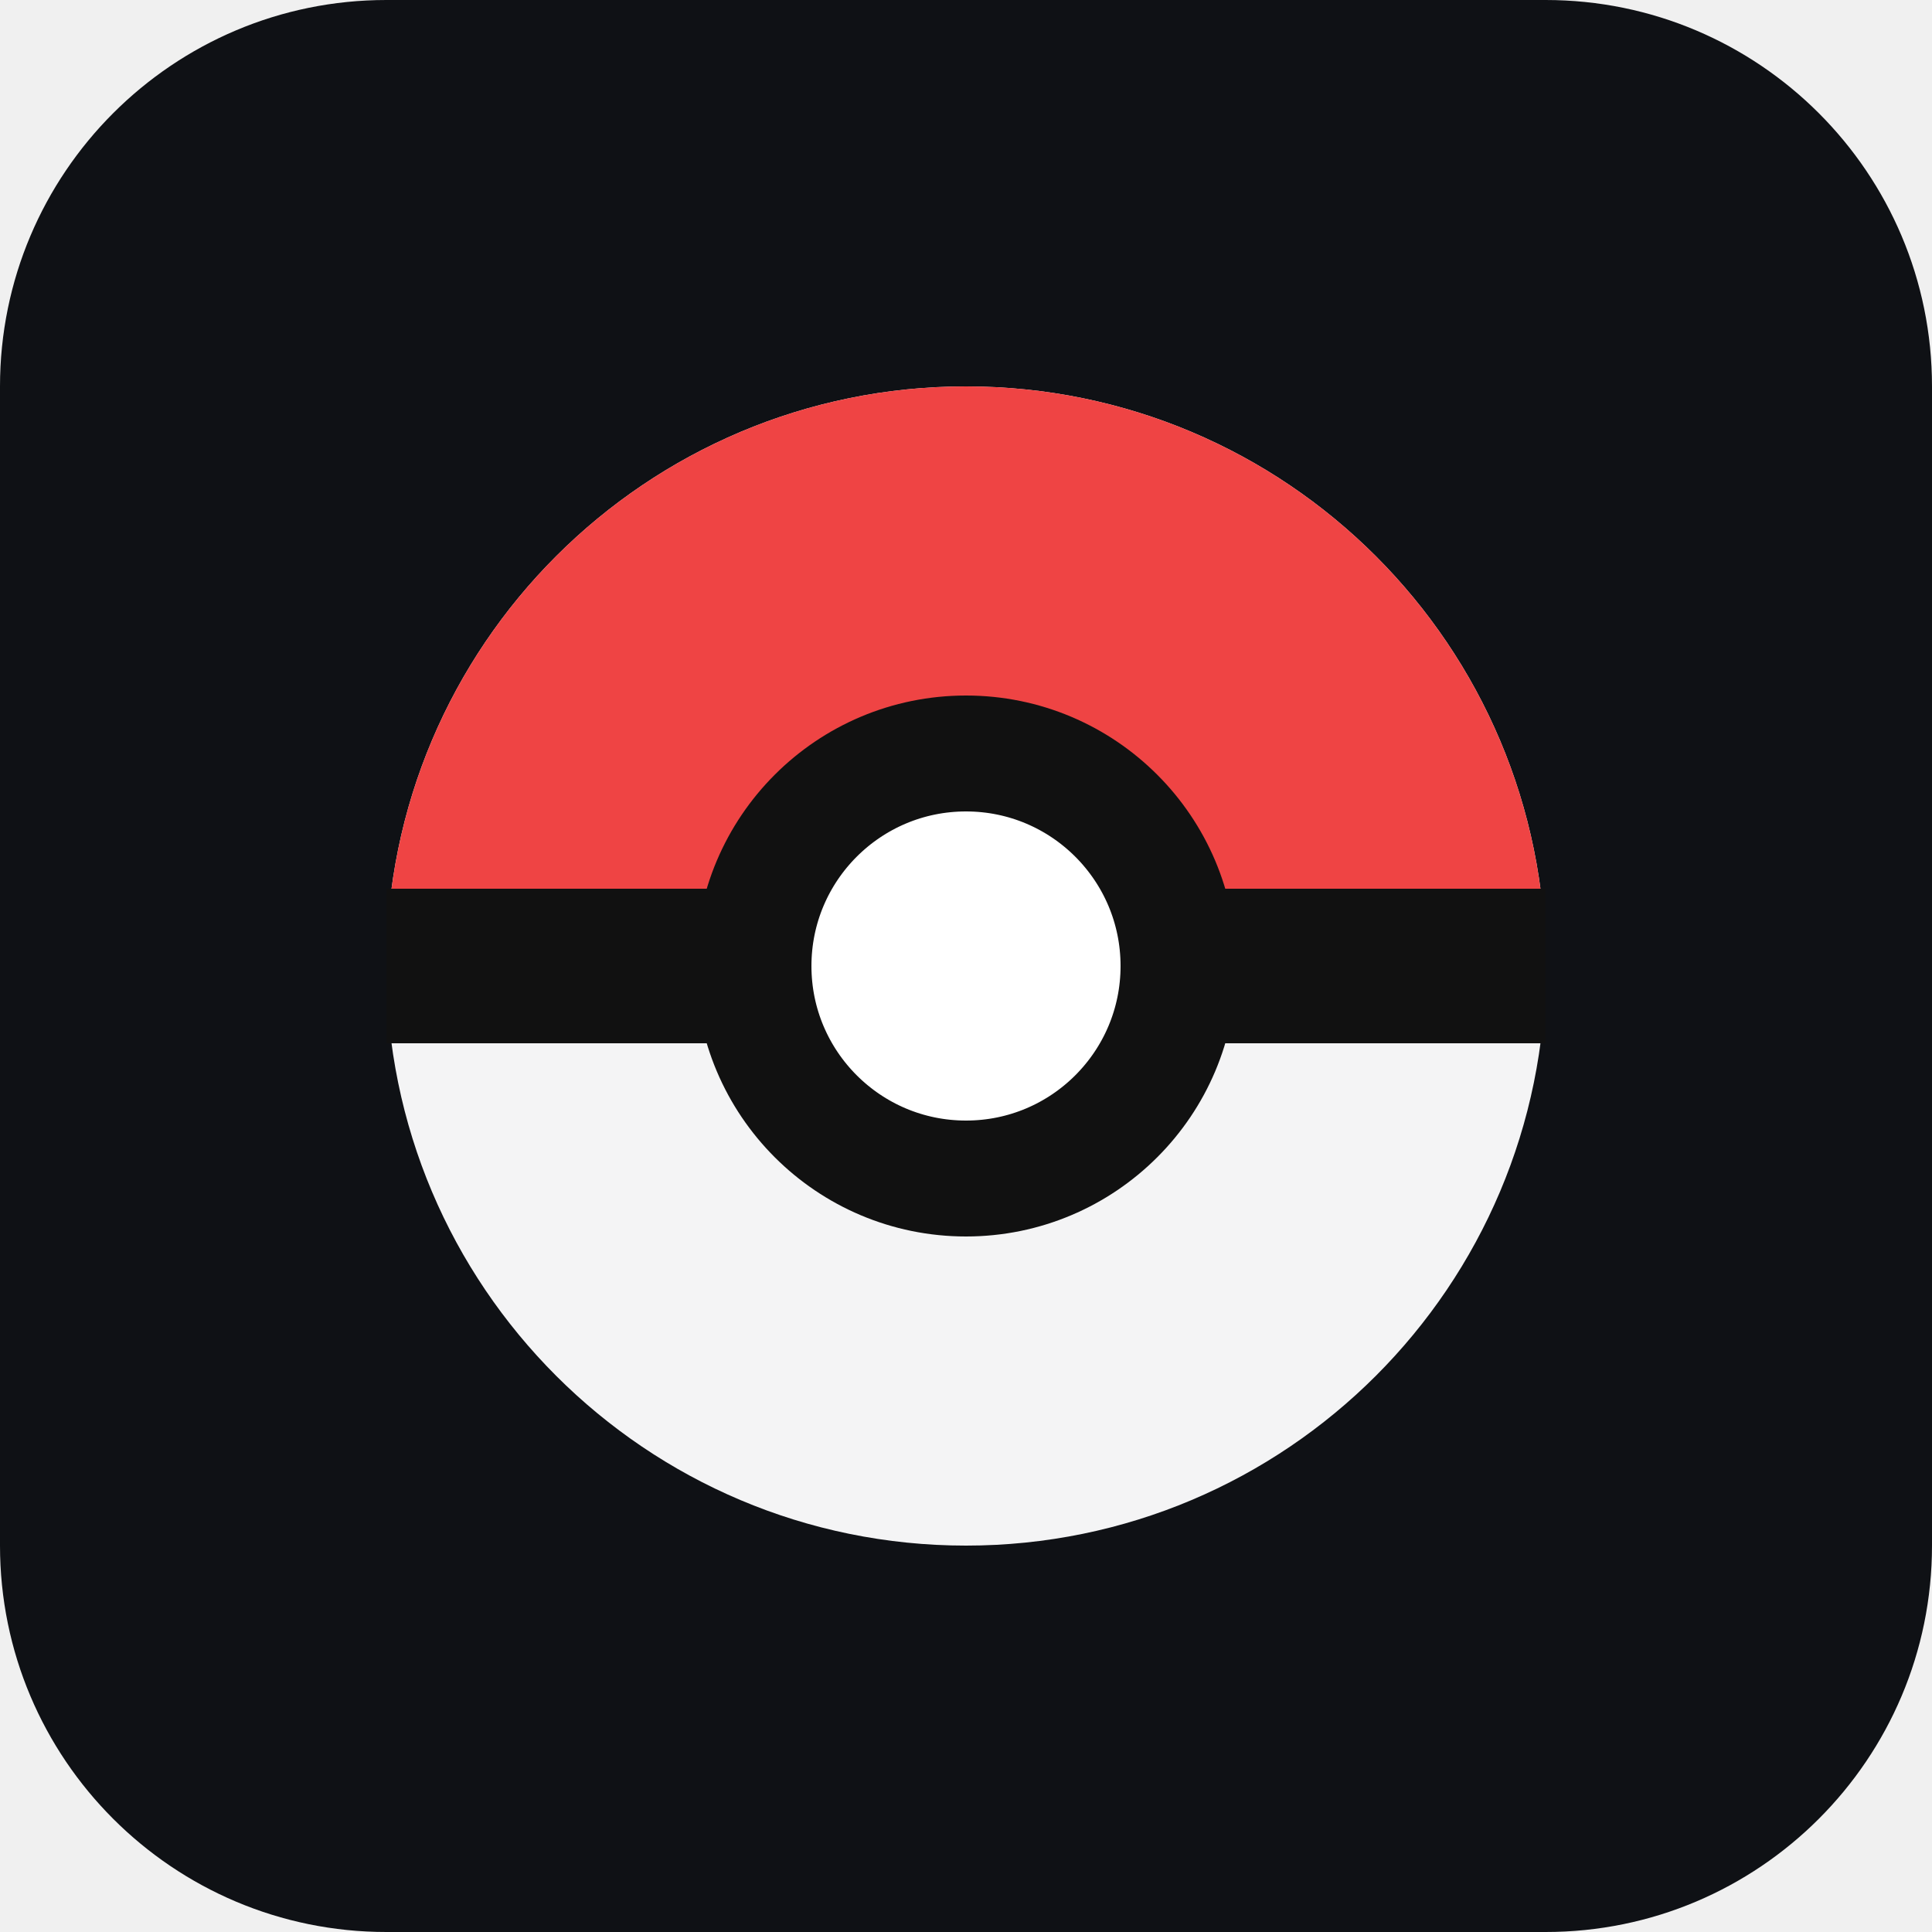
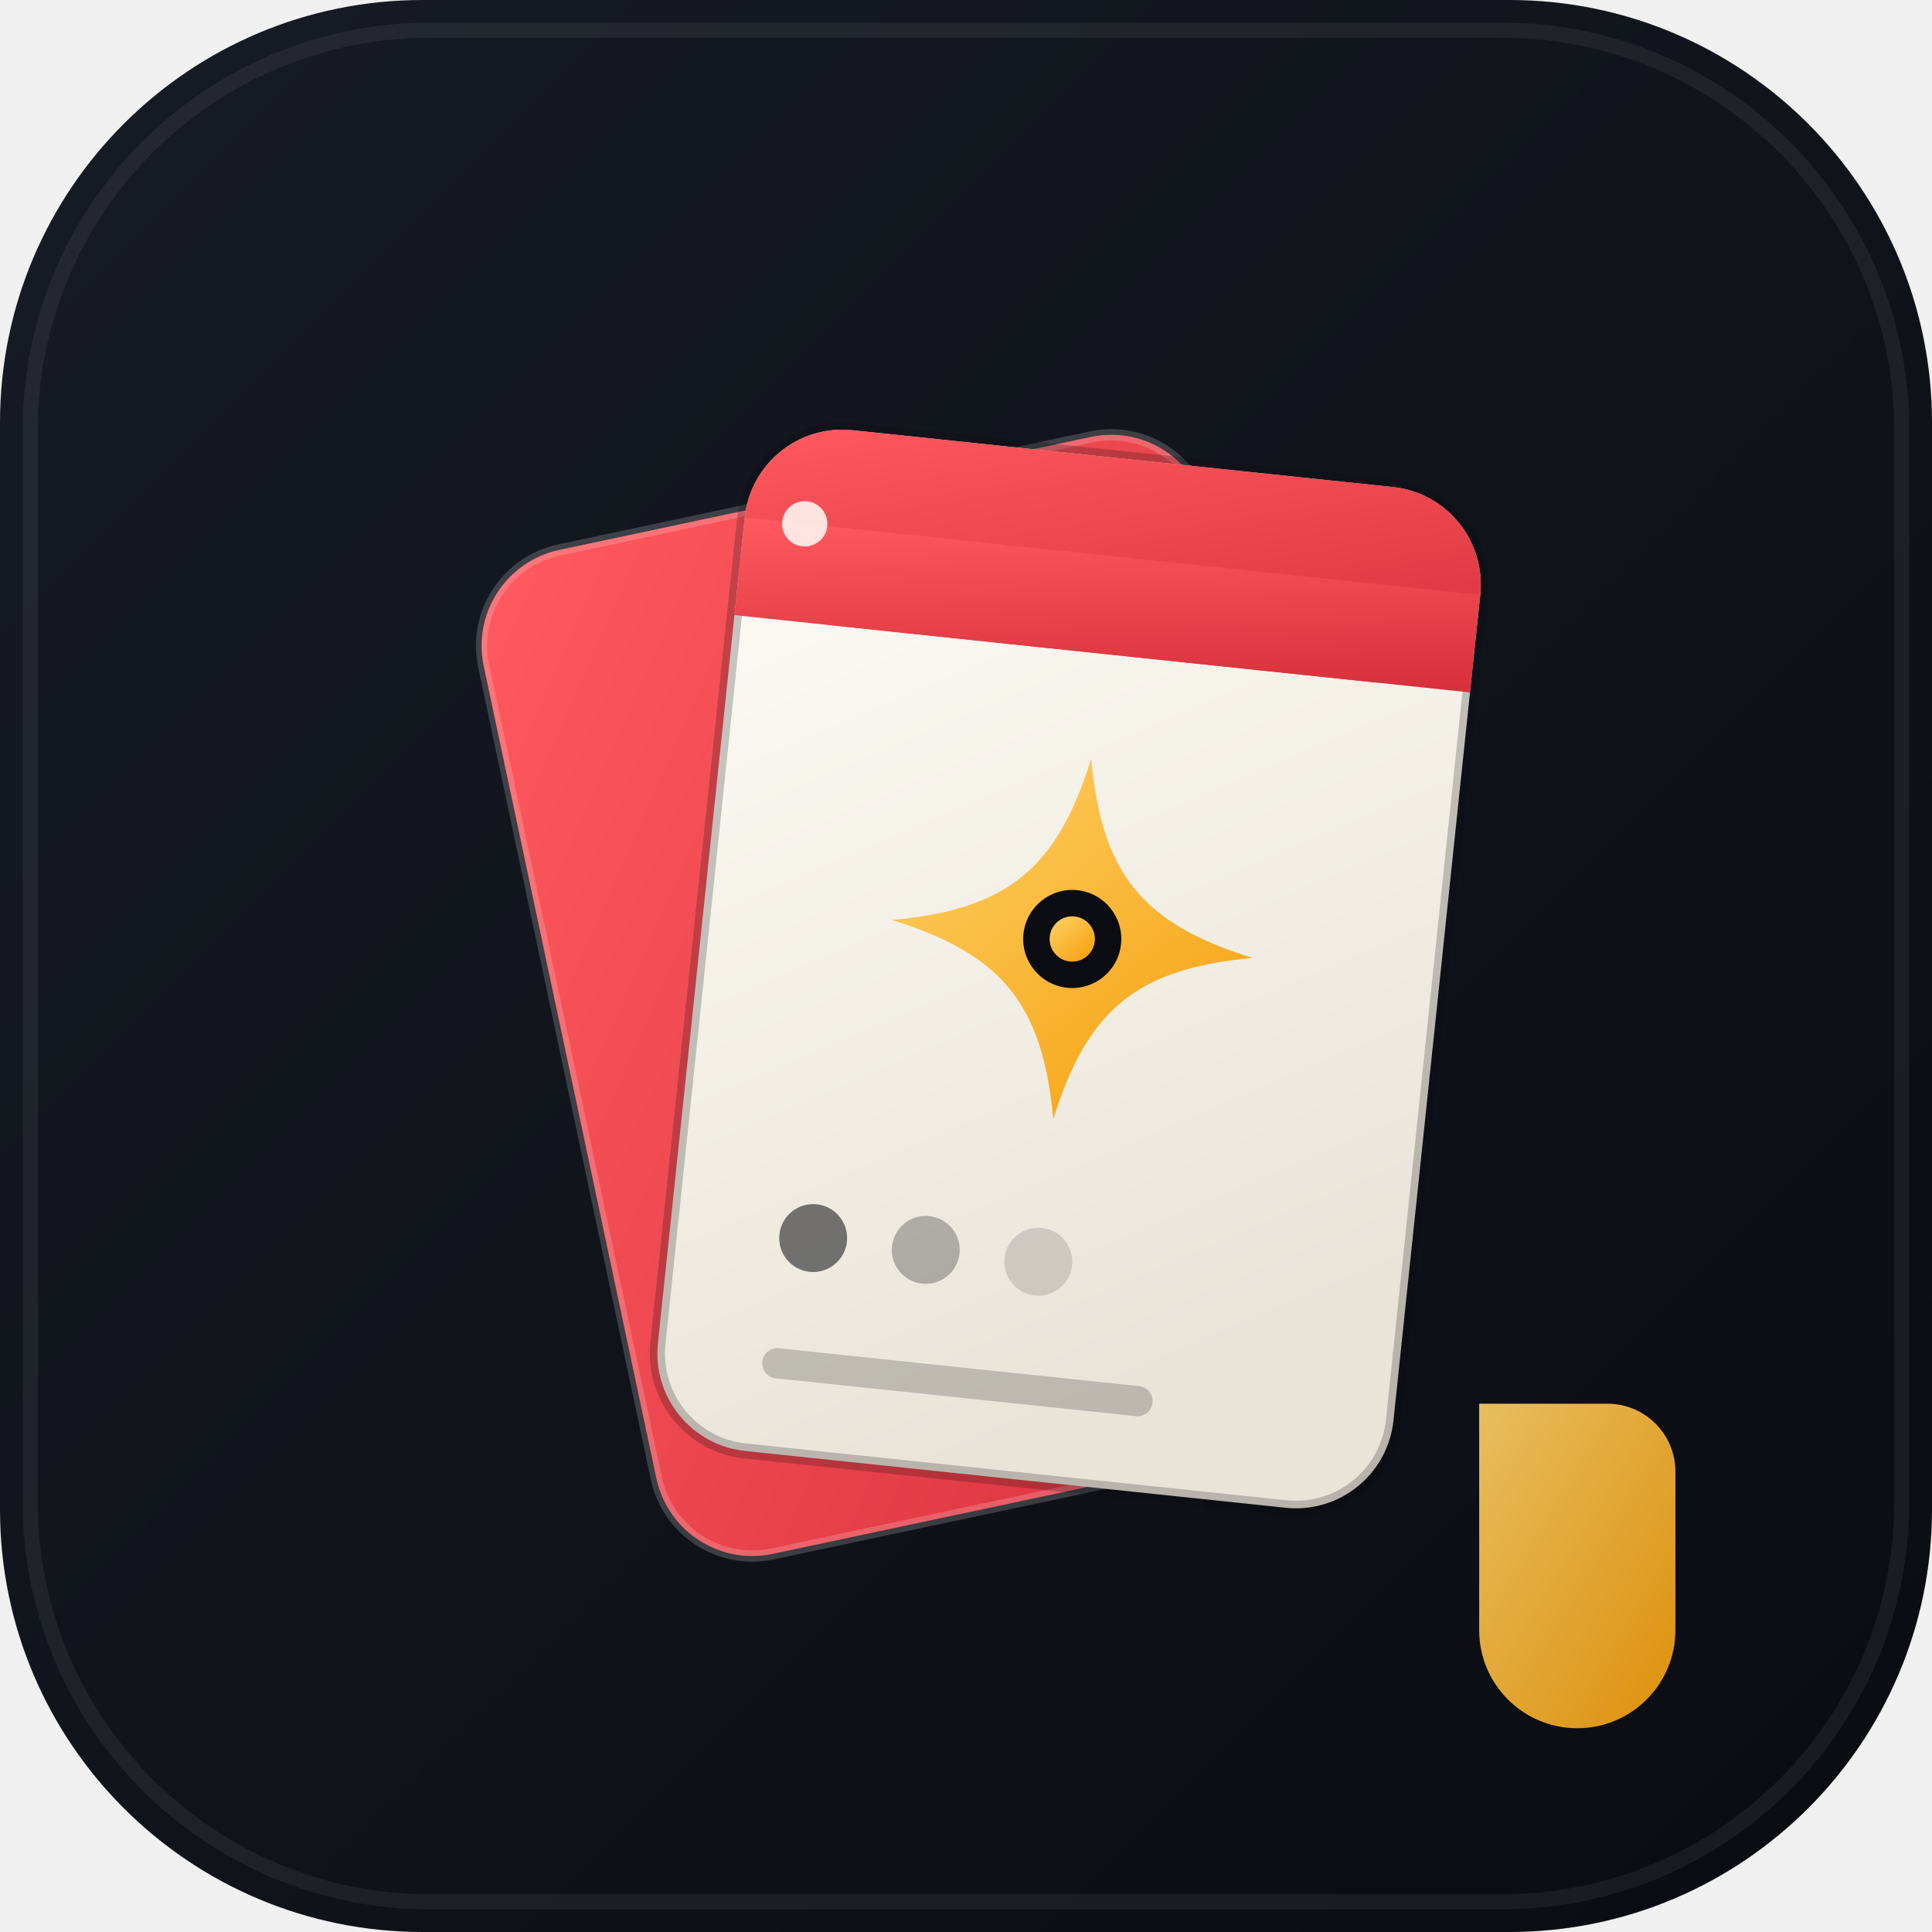
- <svg xmlns="http://www.w3.org/2000/svg" viewBox="0 0 100 100" role="img" aria-label="PokeGuru">
-   <rect width="100" height="100" rx="20" fill="#0f1115" />
-   <circle cx="50" cy="50" r="30" fill="#f4f4f5" />
-   <path d="M20 50a30 30 0 0 1 60 0Z" fill="#ef4444" />
-   <rect x="20" y="46" width="60" height="8" fill="#111" />
-   <circle cx="50" cy="50" r="11" fill="#fff" stroke="#111" stroke-width="6" />
+ <svg xmlns="http://www.w3.org/2000/svg" viewBox="0 0 512 512" role="img" aria-labelledby="pgTitle">
+   <defs>
+     <linearGradient id="tile" x1="0" y1="0" x2="1" y2="1">
+       <stop offset="0" stop-color="#171B24" />
+       <stop offset="1" stop-color="#0A0C11" />
+     </linearGradient>
+     <linearGradient id="crimson" x1="0" y1="0" x2="1" y2="1">
+       <stop offset="0" stop-color="#FF5A5F" />
+       <stop offset="1" stop-color="#D62F3B" />
+     </linearGradient>
+     <linearGradient id="amber" x1="0" y1="0" x2="1" y2="1">
+       <stop offset="0" stop-color="#FFD166" />
+       <stop offset="1" stop-color="#F59E0B" />
+     </linearGradient>
+     <linearGradient id="bone" x1="0" y1="0" x2="0.4" y2="1">
+       <stop offset="0" stop-color="#FFFDF8" />
+       <stop offset="1" stop-color="#E9E4D8" />
+     </linearGradient>
+   </defs>
+   <rect width="512" height="512" rx="112" fill="url(#tile)" />
+   <rect x="8" y="8" width="496" height="496" rx="106" fill="none" stroke="#FFFFFF" stroke-opacity="0.06" stroke-width="4" />
+   <g transform="rotate(-12 256 268)">
+     <rect x="150" y="126" width="196" height="272" rx="26" fill="url(#crimson)" />
+     <rect x="150" y="126" width="196" height="272" rx="26" fill="none" stroke="#FFFFFF" stroke-opacity="0.18" stroke-width="3" />
+     <path d="M170 336h156" stroke="#FFFFFF" stroke-opacity="0.30" stroke-width="6" stroke-linecap="round" />
+     <path d="M170 360h108" stroke="#FFFFFF" stroke-opacity="0.18" stroke-width="6" stroke-linecap="round" />
+   </g>
+   <g transform="rotate(6 256 268)">
+     <rect x="184" y="118" width="196" height="272" rx="26" fill="url(#bone)" />
+     <rect x="184" y="118" width="196" height="272" rx="26" fill="none" stroke="#0A0C11" stroke-opacity="0.22" stroke-width="4" />
+     <rect x="184" y="118" width="196" height="52" rx="26" fill="url(#crimson)" />
+     <rect x="184" y="144" width="196" height="26" fill="url(#crimson)" />
+     <circle cx="200" cy="144" r="6" fill="#FFFDF8" fill-opacity="0.85" />
+     <path d="M282 198c6 30 18 42 48 48-30 6-42 18-48 48-6-30-18-42-48-48 30-6 42-18 48-48Z" fill="url(#amber)" />
+     <circle cx="282" cy="246" r="13" fill="#0A0C11" />
+     <circle cx="282" cy="246" r="6" fill="url(#amber)" />
+     <circle cx="222" cy="332" r="9" fill="#0A0C11" fill-opacity="0.55" />
+     <circle cx="252" cy="332" r="9" fill="#0A0C11" fill-opacity="0.28" />
+     <circle cx="282" cy="332" r="9" fill="#0A0C11" fill-opacity="0.14" />
+     <path d="M216 366h96" stroke="#0A0C11" stroke-opacity="0.20" stroke-width="8" stroke-linecap="round" />
+   </g>
+   <path d="M392 372h34a18 18 0 0 1 18 18v42a26 26 0 0 1-52 0v-60Z" fill="url(#amber)" opacity="0.9" />
</svg>
